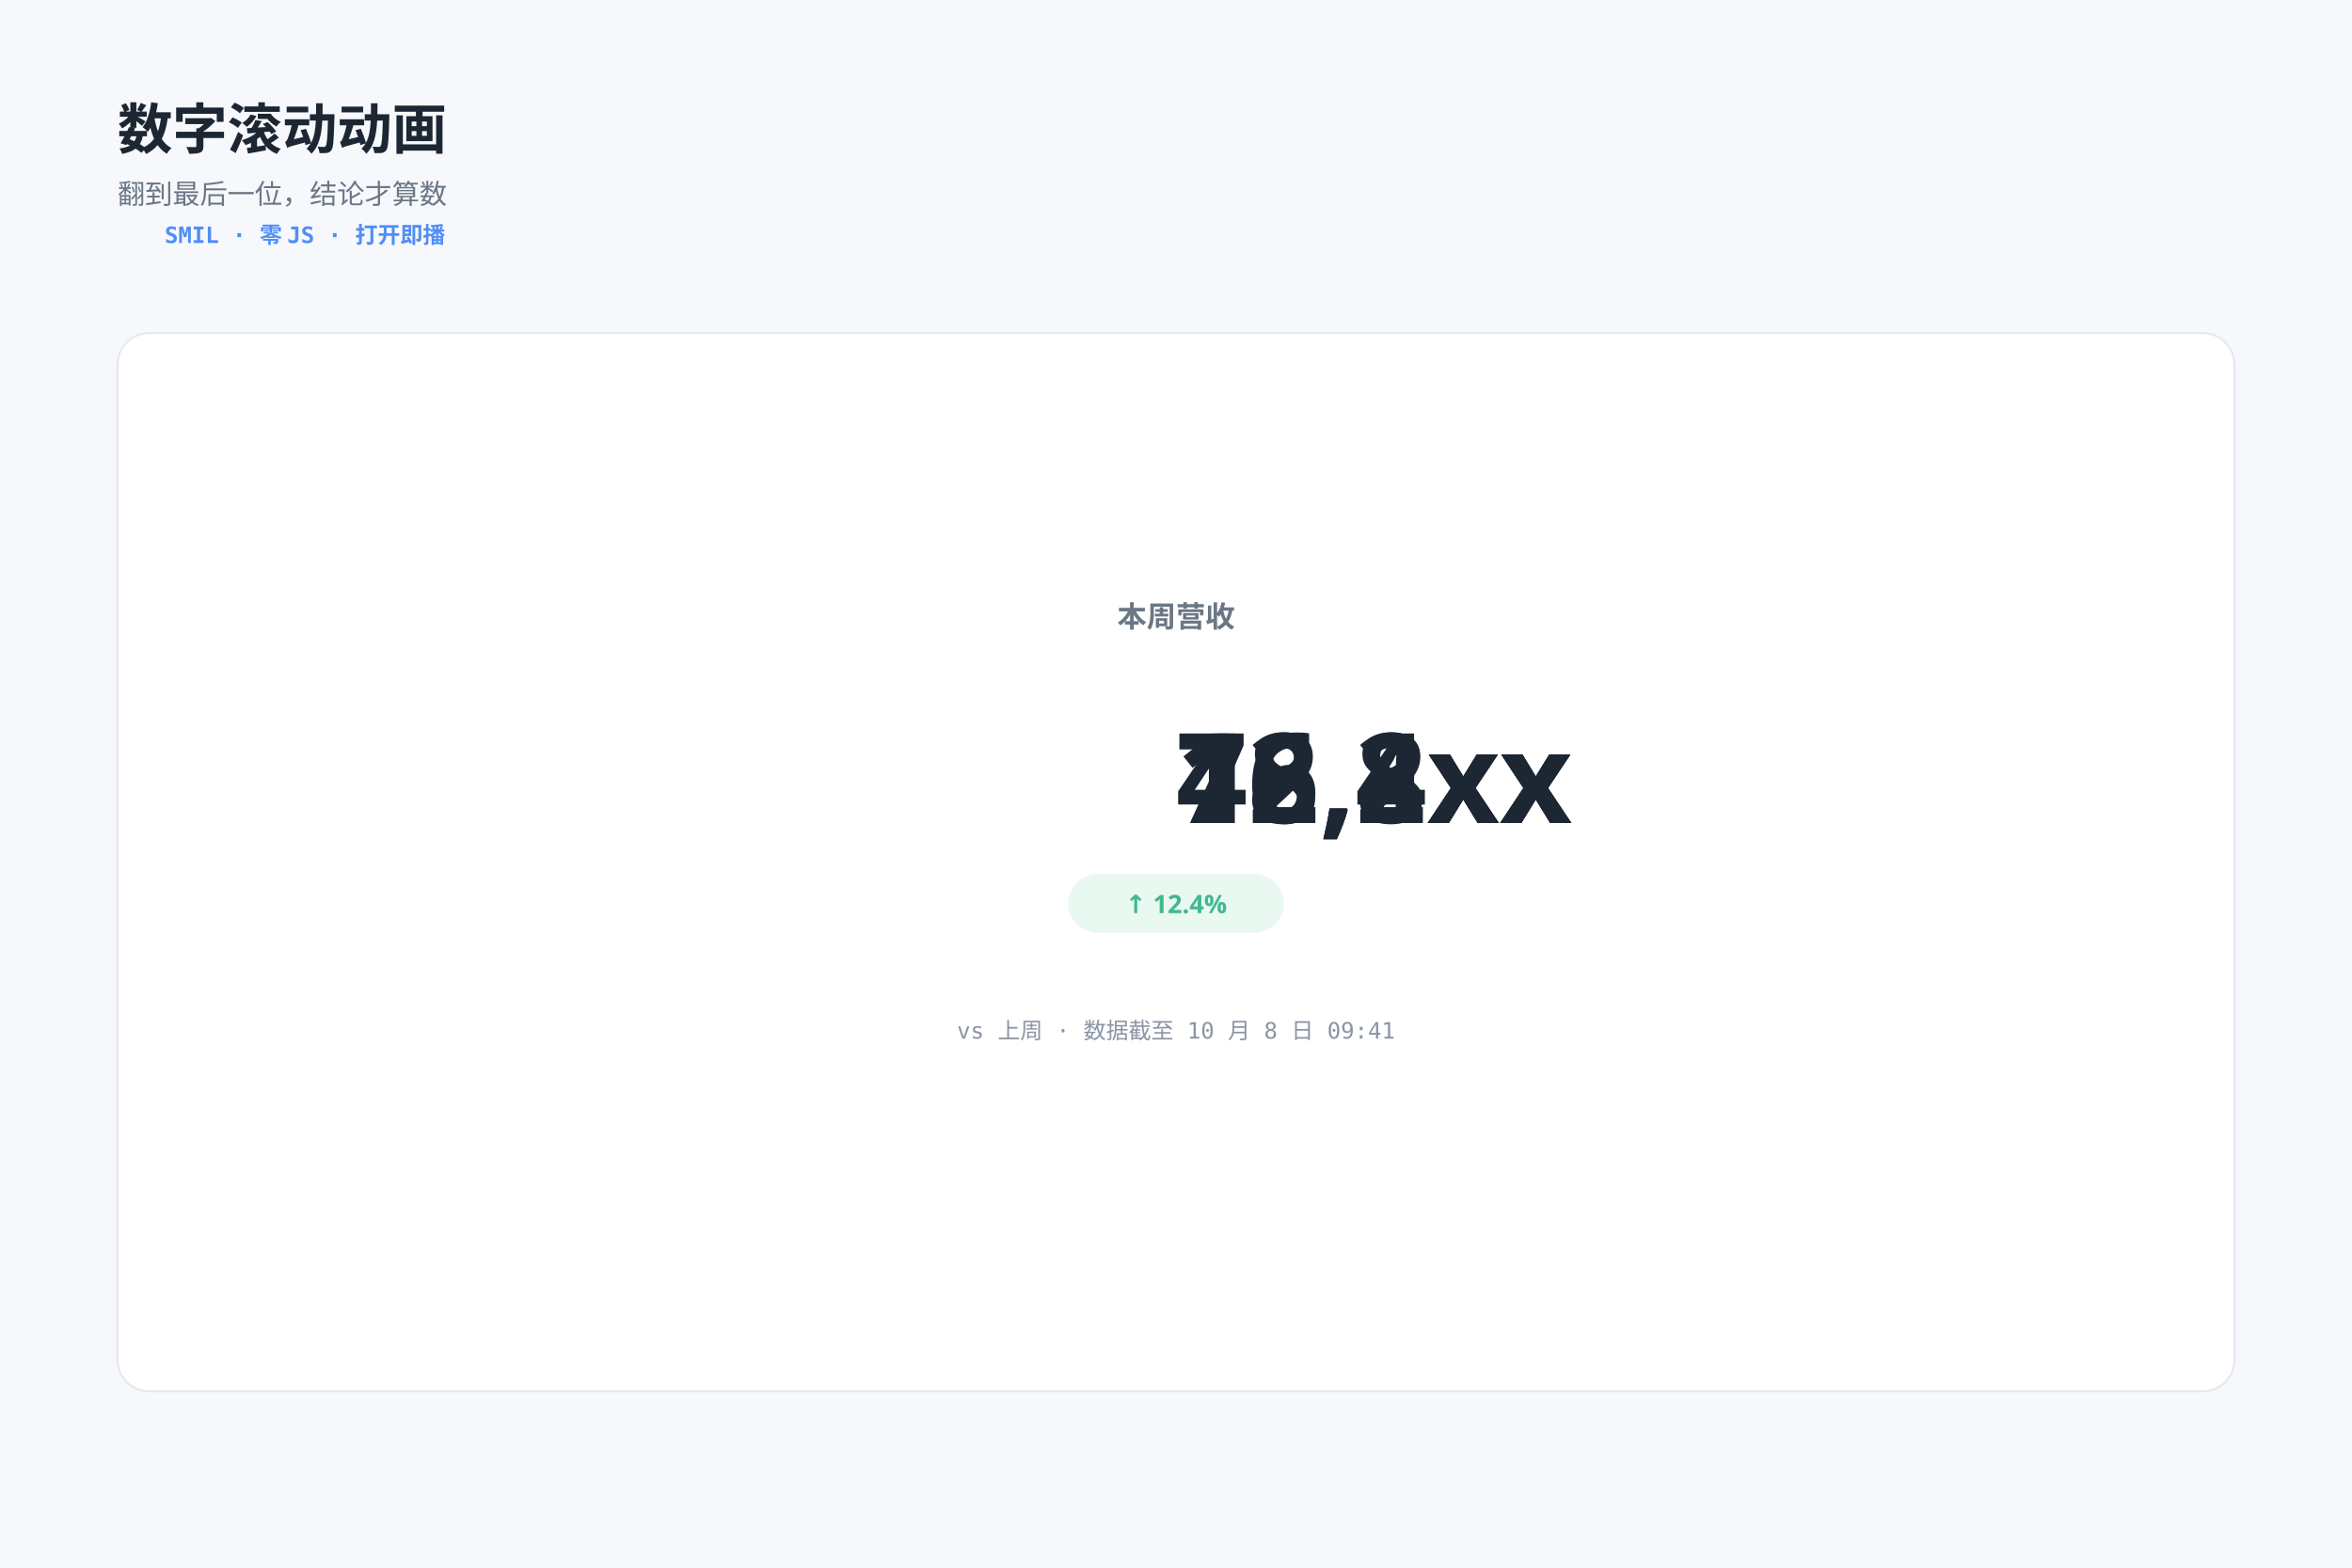
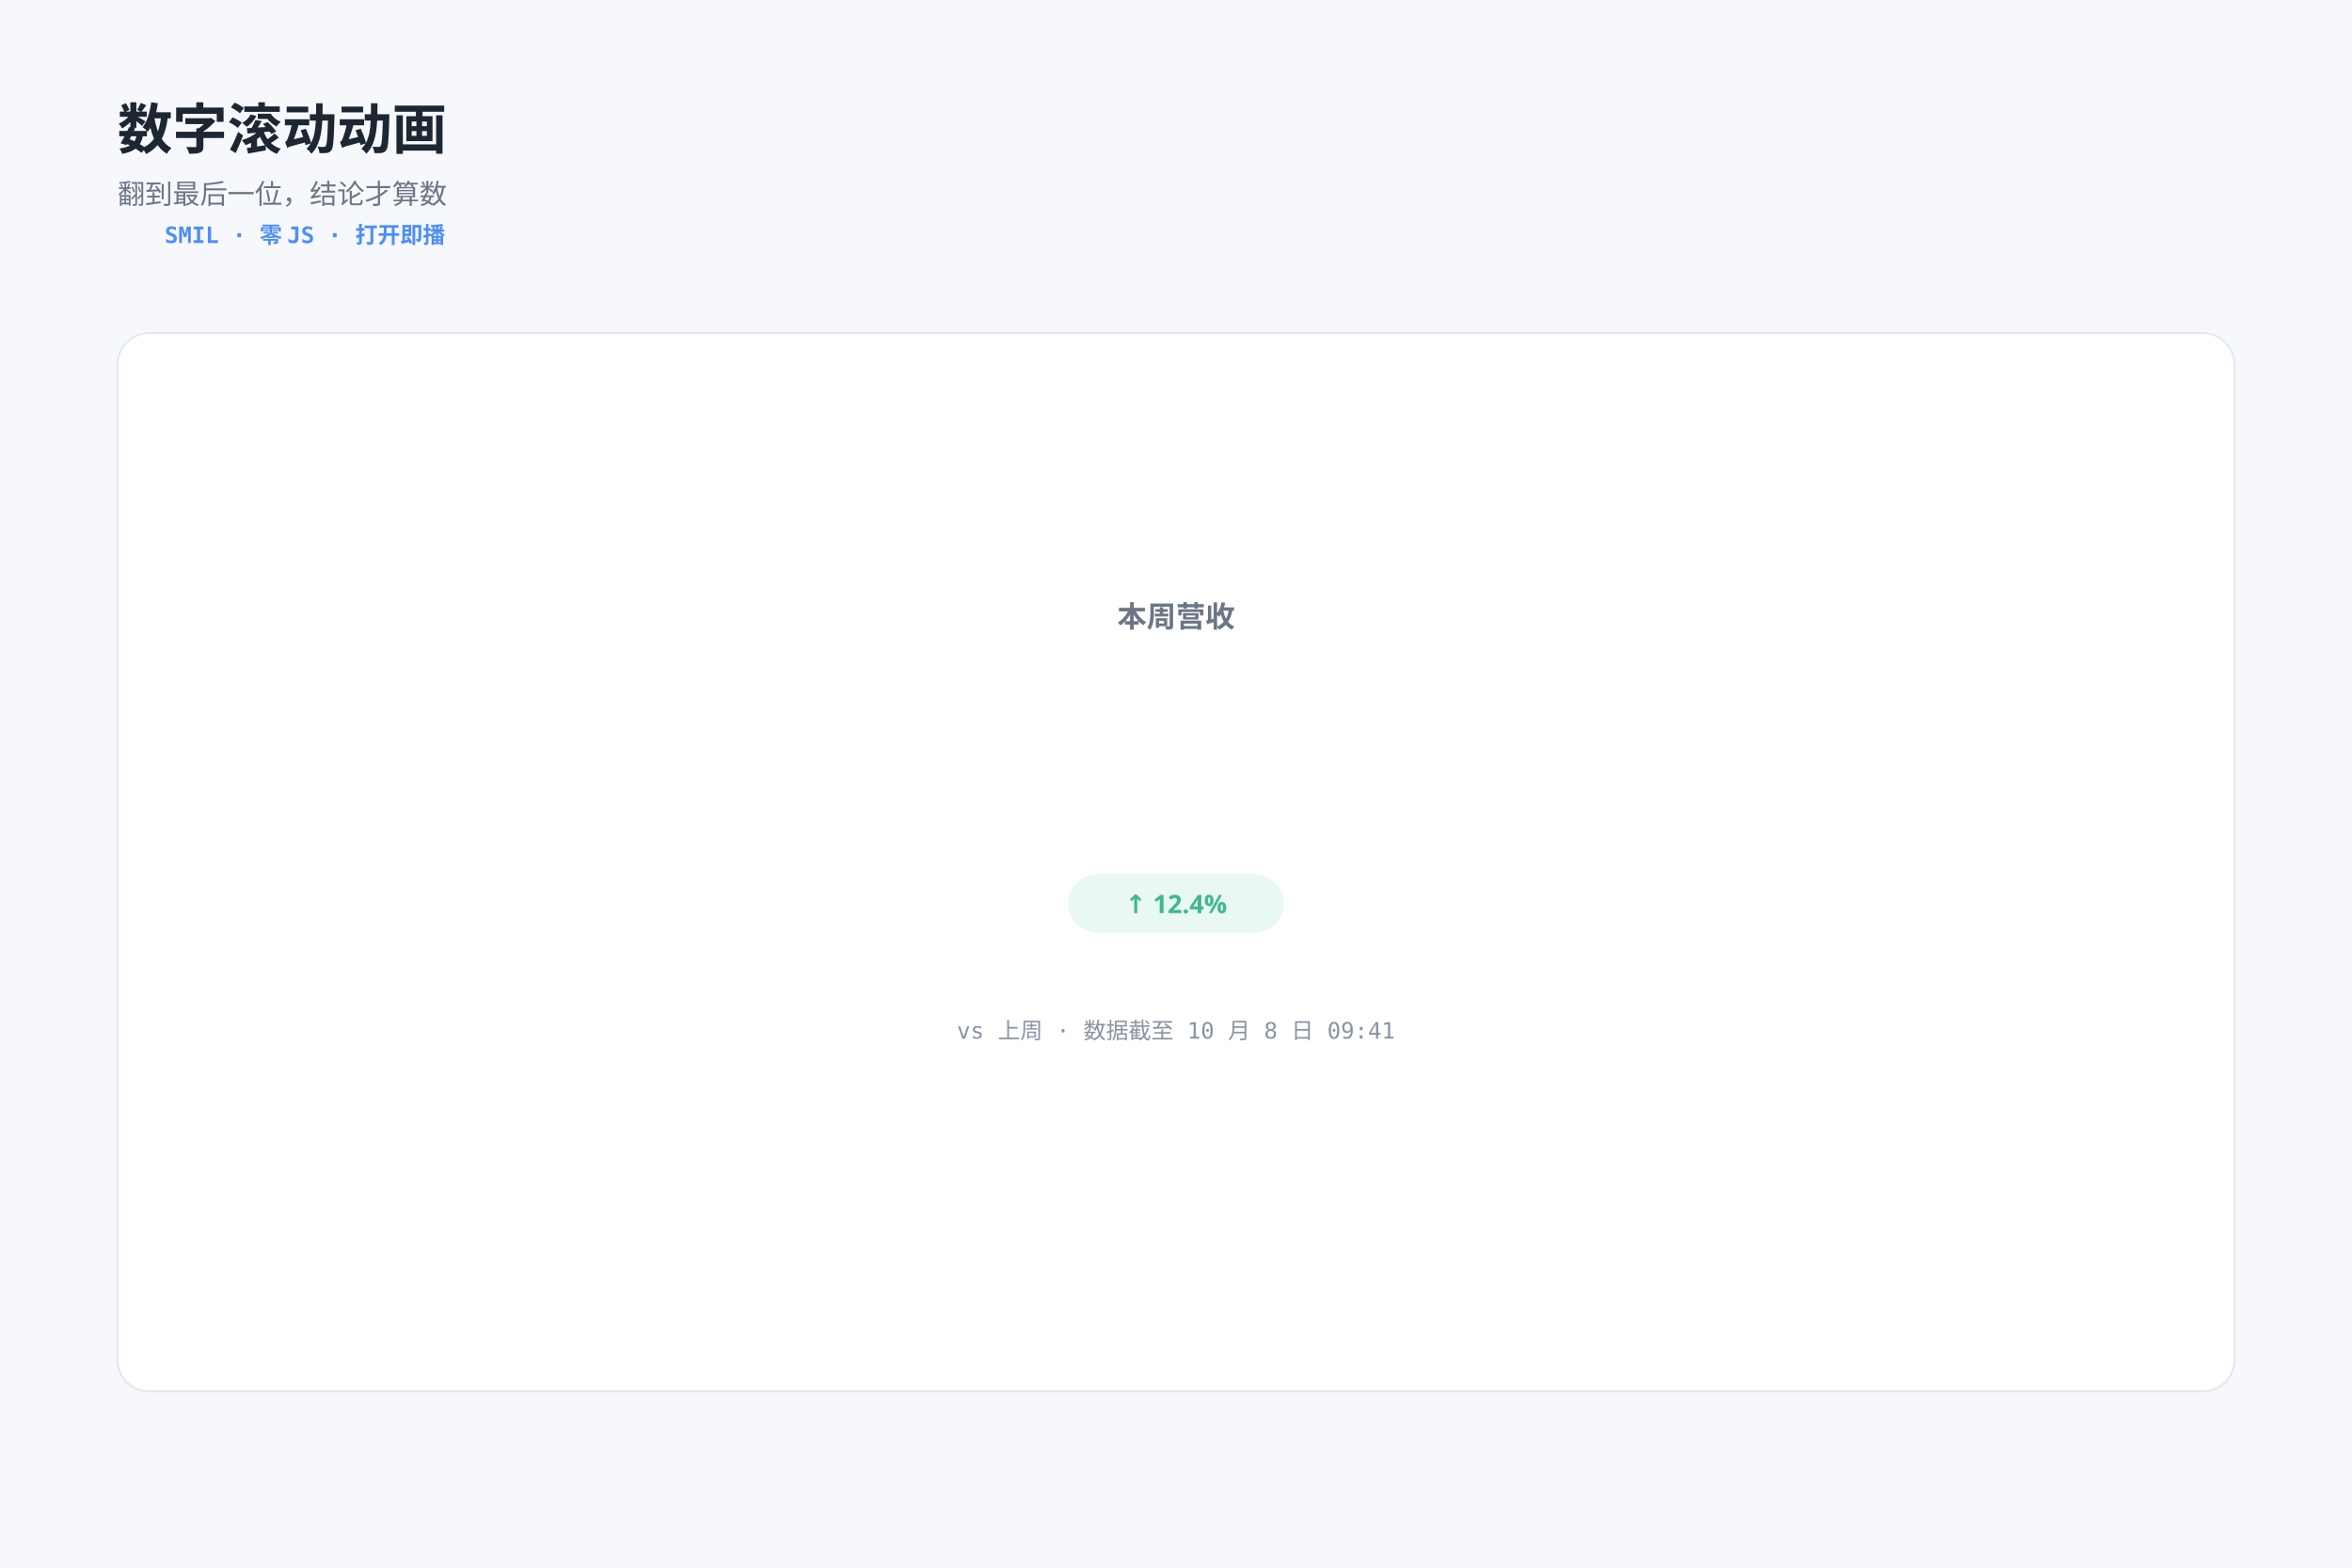
<svg xmlns="http://www.w3.org/2000/svg" width="1200" height="800" viewBox="0 0 1200 800" font-family="PingFang SC, Hiragino Sans GB, Microsoft YaHei, sans-serif">
  <rect width="1200" height="800" fill="#f6f8fb" />
  <text x="60" y="76" font-size="28" font-weight="700" fill="#1c2733">数字滚动动画</text>
  <text x="60" y="104" font-size="14" fill="#6b7785">翻到最后一位，结论才算数</text>
  <text x="84" y="124" font-size="11.5" fill="#4f8ef7" text-anchor="start" font-weight="700" font-family="SFMono-Regular, Menlo, monospace">SMIL · 零 JS · 打开即播</text>
  <g>
    <rect x="60" y="170" width="1080" height="540" rx="16" fill="#ffffff" stroke="#e3e8ef" />
    <text x="600" y="320" font-size="15" fill="#6b7785" text-anchor="middle" font-weight="600">本周营收</text>
-     <text x="600" y="420" font-size="64" font-weight="800" fill="#1c2733" opacity="1">
-       <animate attributeName="opacity" values="1;0" begin="0.25s" dur="0.01s" fill="freeze" />12,4xx</text>
-     <text x="600" y="420" font-size="64" font-weight="800" fill="#1c2733" opacity="1">
-       <animate attributeName="opacity" values="1;0" begin="0.47s" dur="0.01s" fill="freeze" />48,2xx</text>
-     <text x="600" y="420" font-size="64" font-weight="800" fill="#1c2733" opacity="1">
-       <animate attributeName="opacity" values="1;0" begin="0.69s" dur="0.01s" fill="freeze" />76,8xx</text>
+     <text x="600" y="420" font-size="64" font-weight="800" fill="#1c2733" opacity="0">
+       <animate attributeName="opacity" values="0;0;1;1;0;0" keyTimes="0;0.025;0.041;0.058;0.074;1" dur="6s" repeatCount="indefinite" />12,4xx</text>
+     <text x="600" y="420" font-size="64" font-weight="800" fill="#1c2733" opacity="0">
+       <animate attributeName="opacity" values="0;0;1;1;0;0" keyTimes="0;0.062;0.078;0.095;0.111;1" dur="6s" repeatCount="indefinite" />48,2xx</text>
+     <text x="600" y="420" font-size="64" font-weight="800" fill="#1c2733" opacity="0">
+       <animate attributeName="opacity" values="0;0;1;1;0;0" keyTimes="0;0.098;0.114;0.132;0.148;1" dur="6s" repeatCount="indefinite" />76,8xx</text>
    <text x="600" y="420" font-size="64" font-weight="800" fill="#4f8ef7" opacity="0">
-       <animate attributeName="opacity" values="0;1" begin="0.95s" dur="0.3s" fill="freeze" />¥84,257</text>
+       <animate attributeName="opacity" values="0;0;1;1;0;0" keyTimes="0;0.185;0.215;0.9;0.95;1" dur="6s" repeatCount="indefinite" />¥84,257</text>
    <rect x="545" y="446" width="110" height="30" rx="15" fill="#e9f8f0" />
    <text x="600" y="466" font-size="13" fill="#3fb98f" text-anchor="middle" font-weight="700">↑ 12.4%</text>
    <text x="600" y="530" font-size="11.5" fill="#8a94a3" text-anchor="middle" font-family="SFMono-Regular, Menlo, monospace">vs 上周 · 数据截至 10 月 8 日 09:41</text>
  </g>
</svg>
